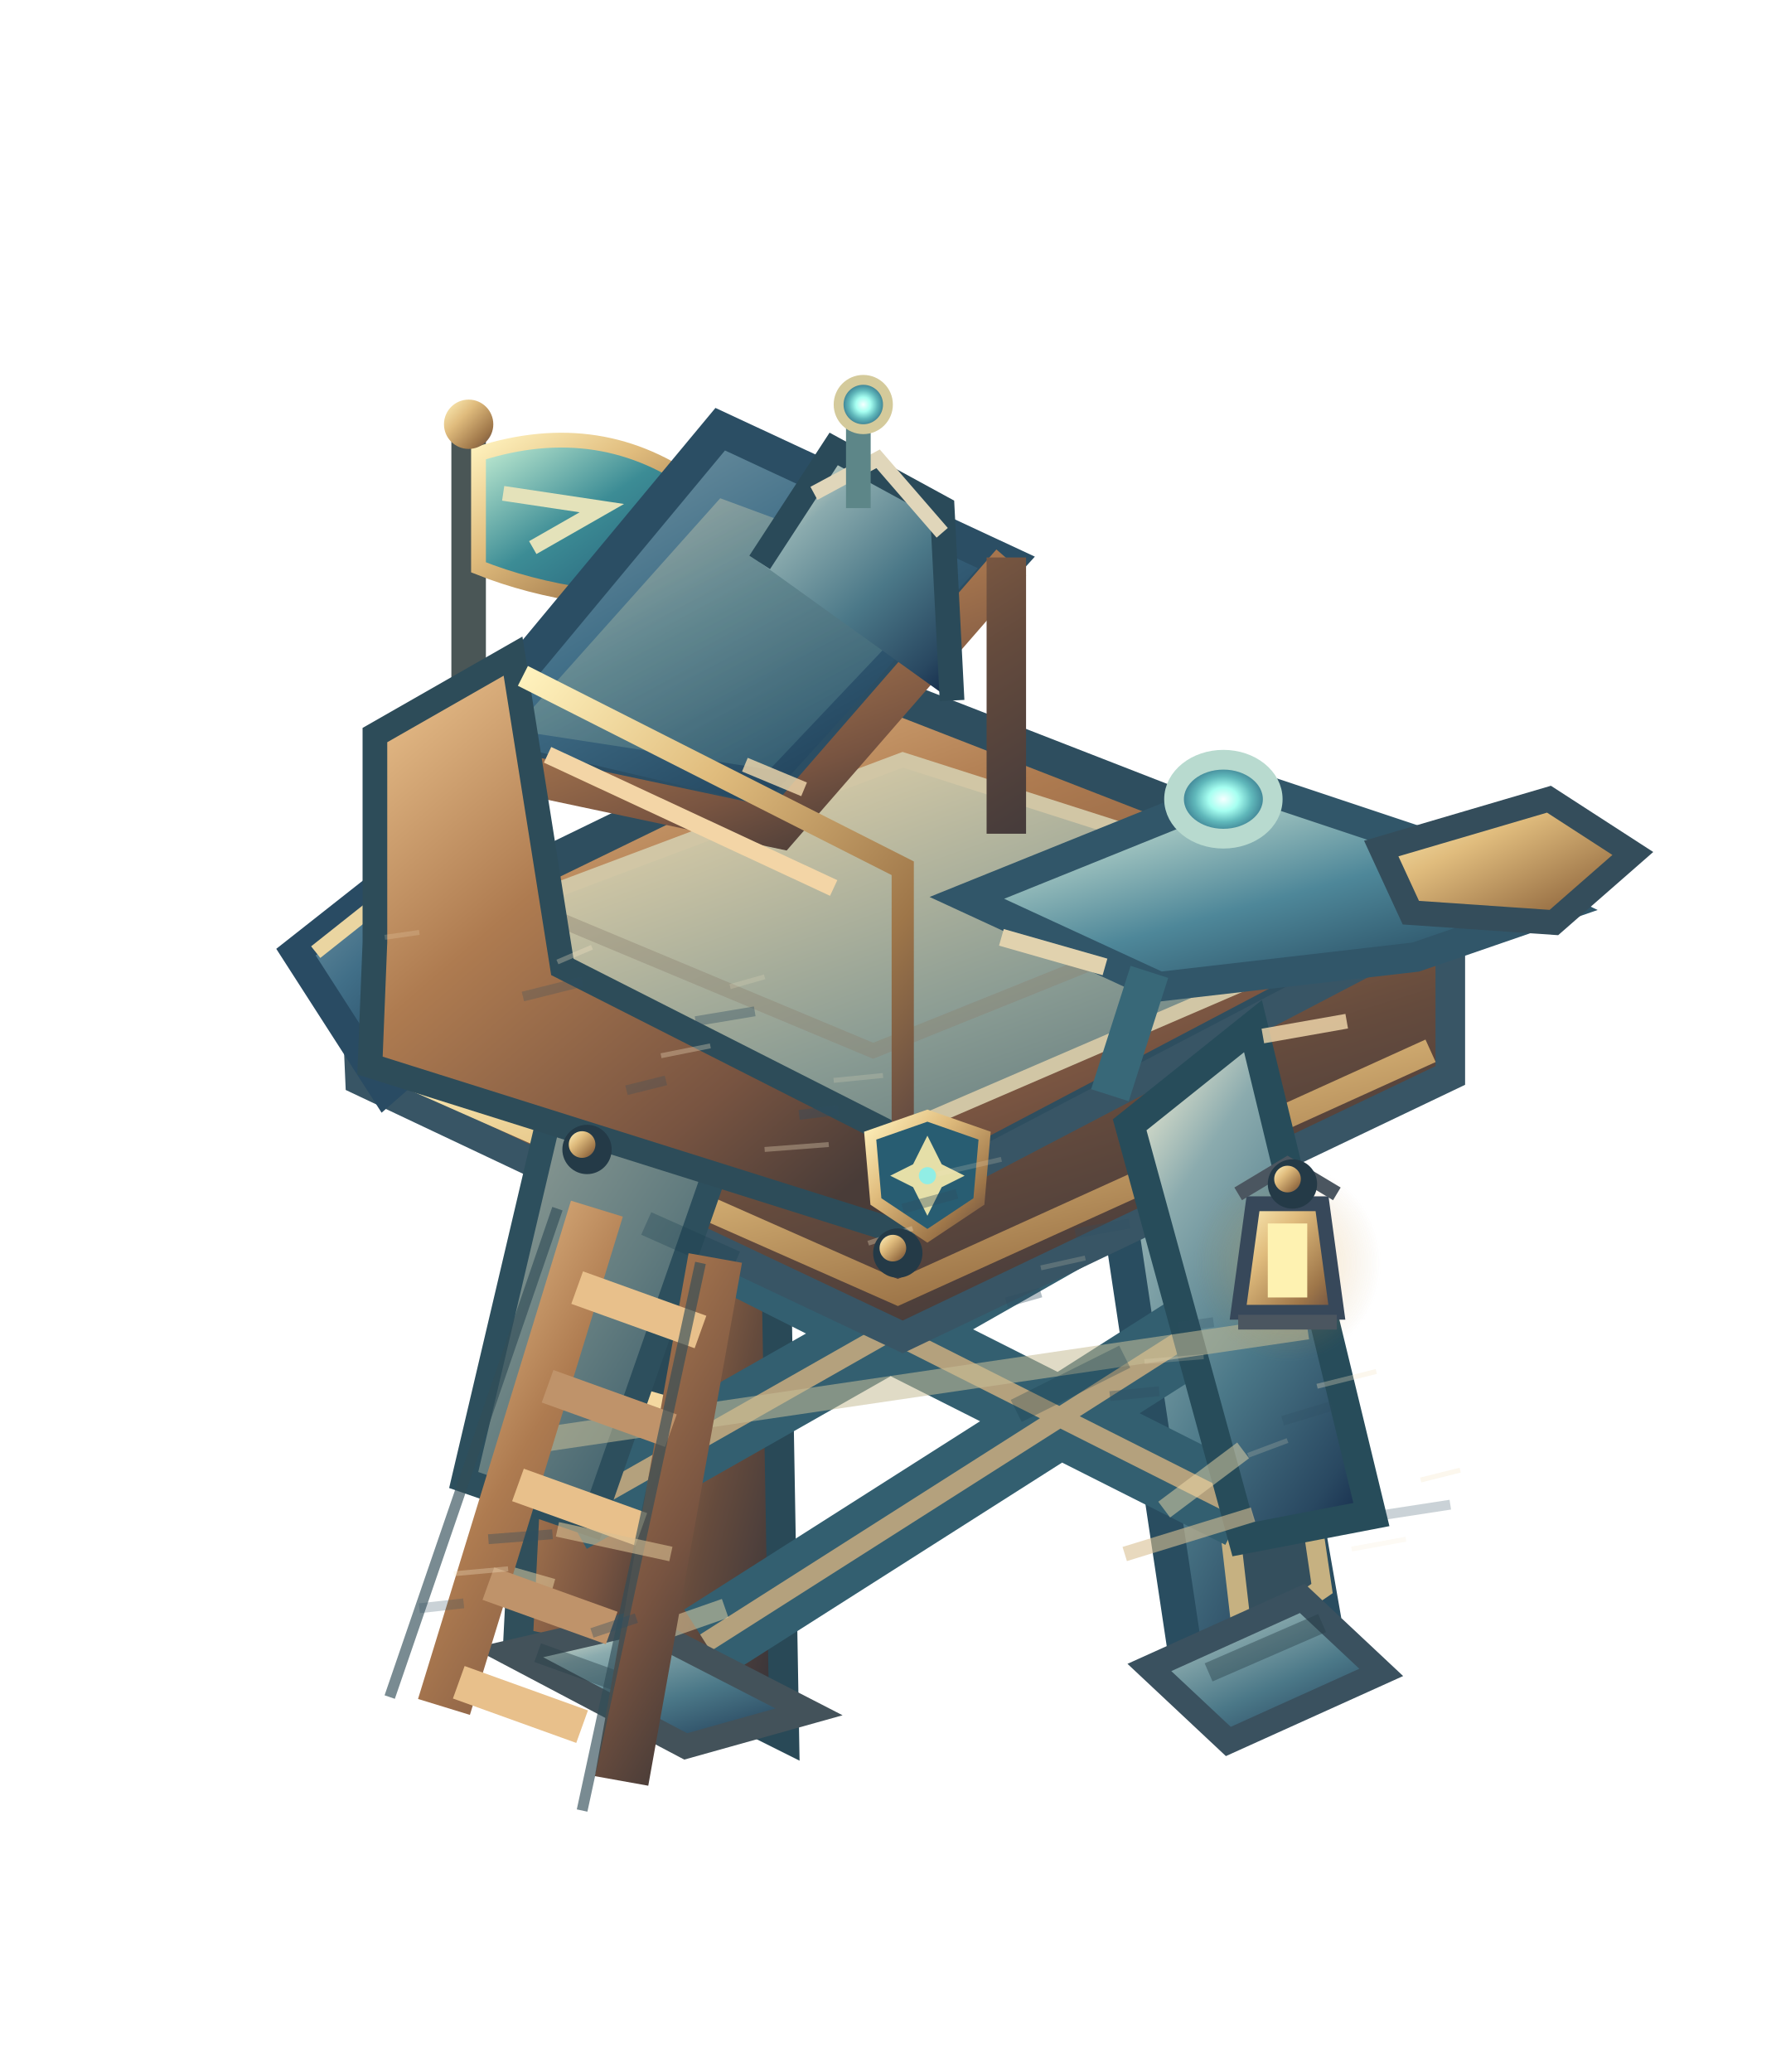
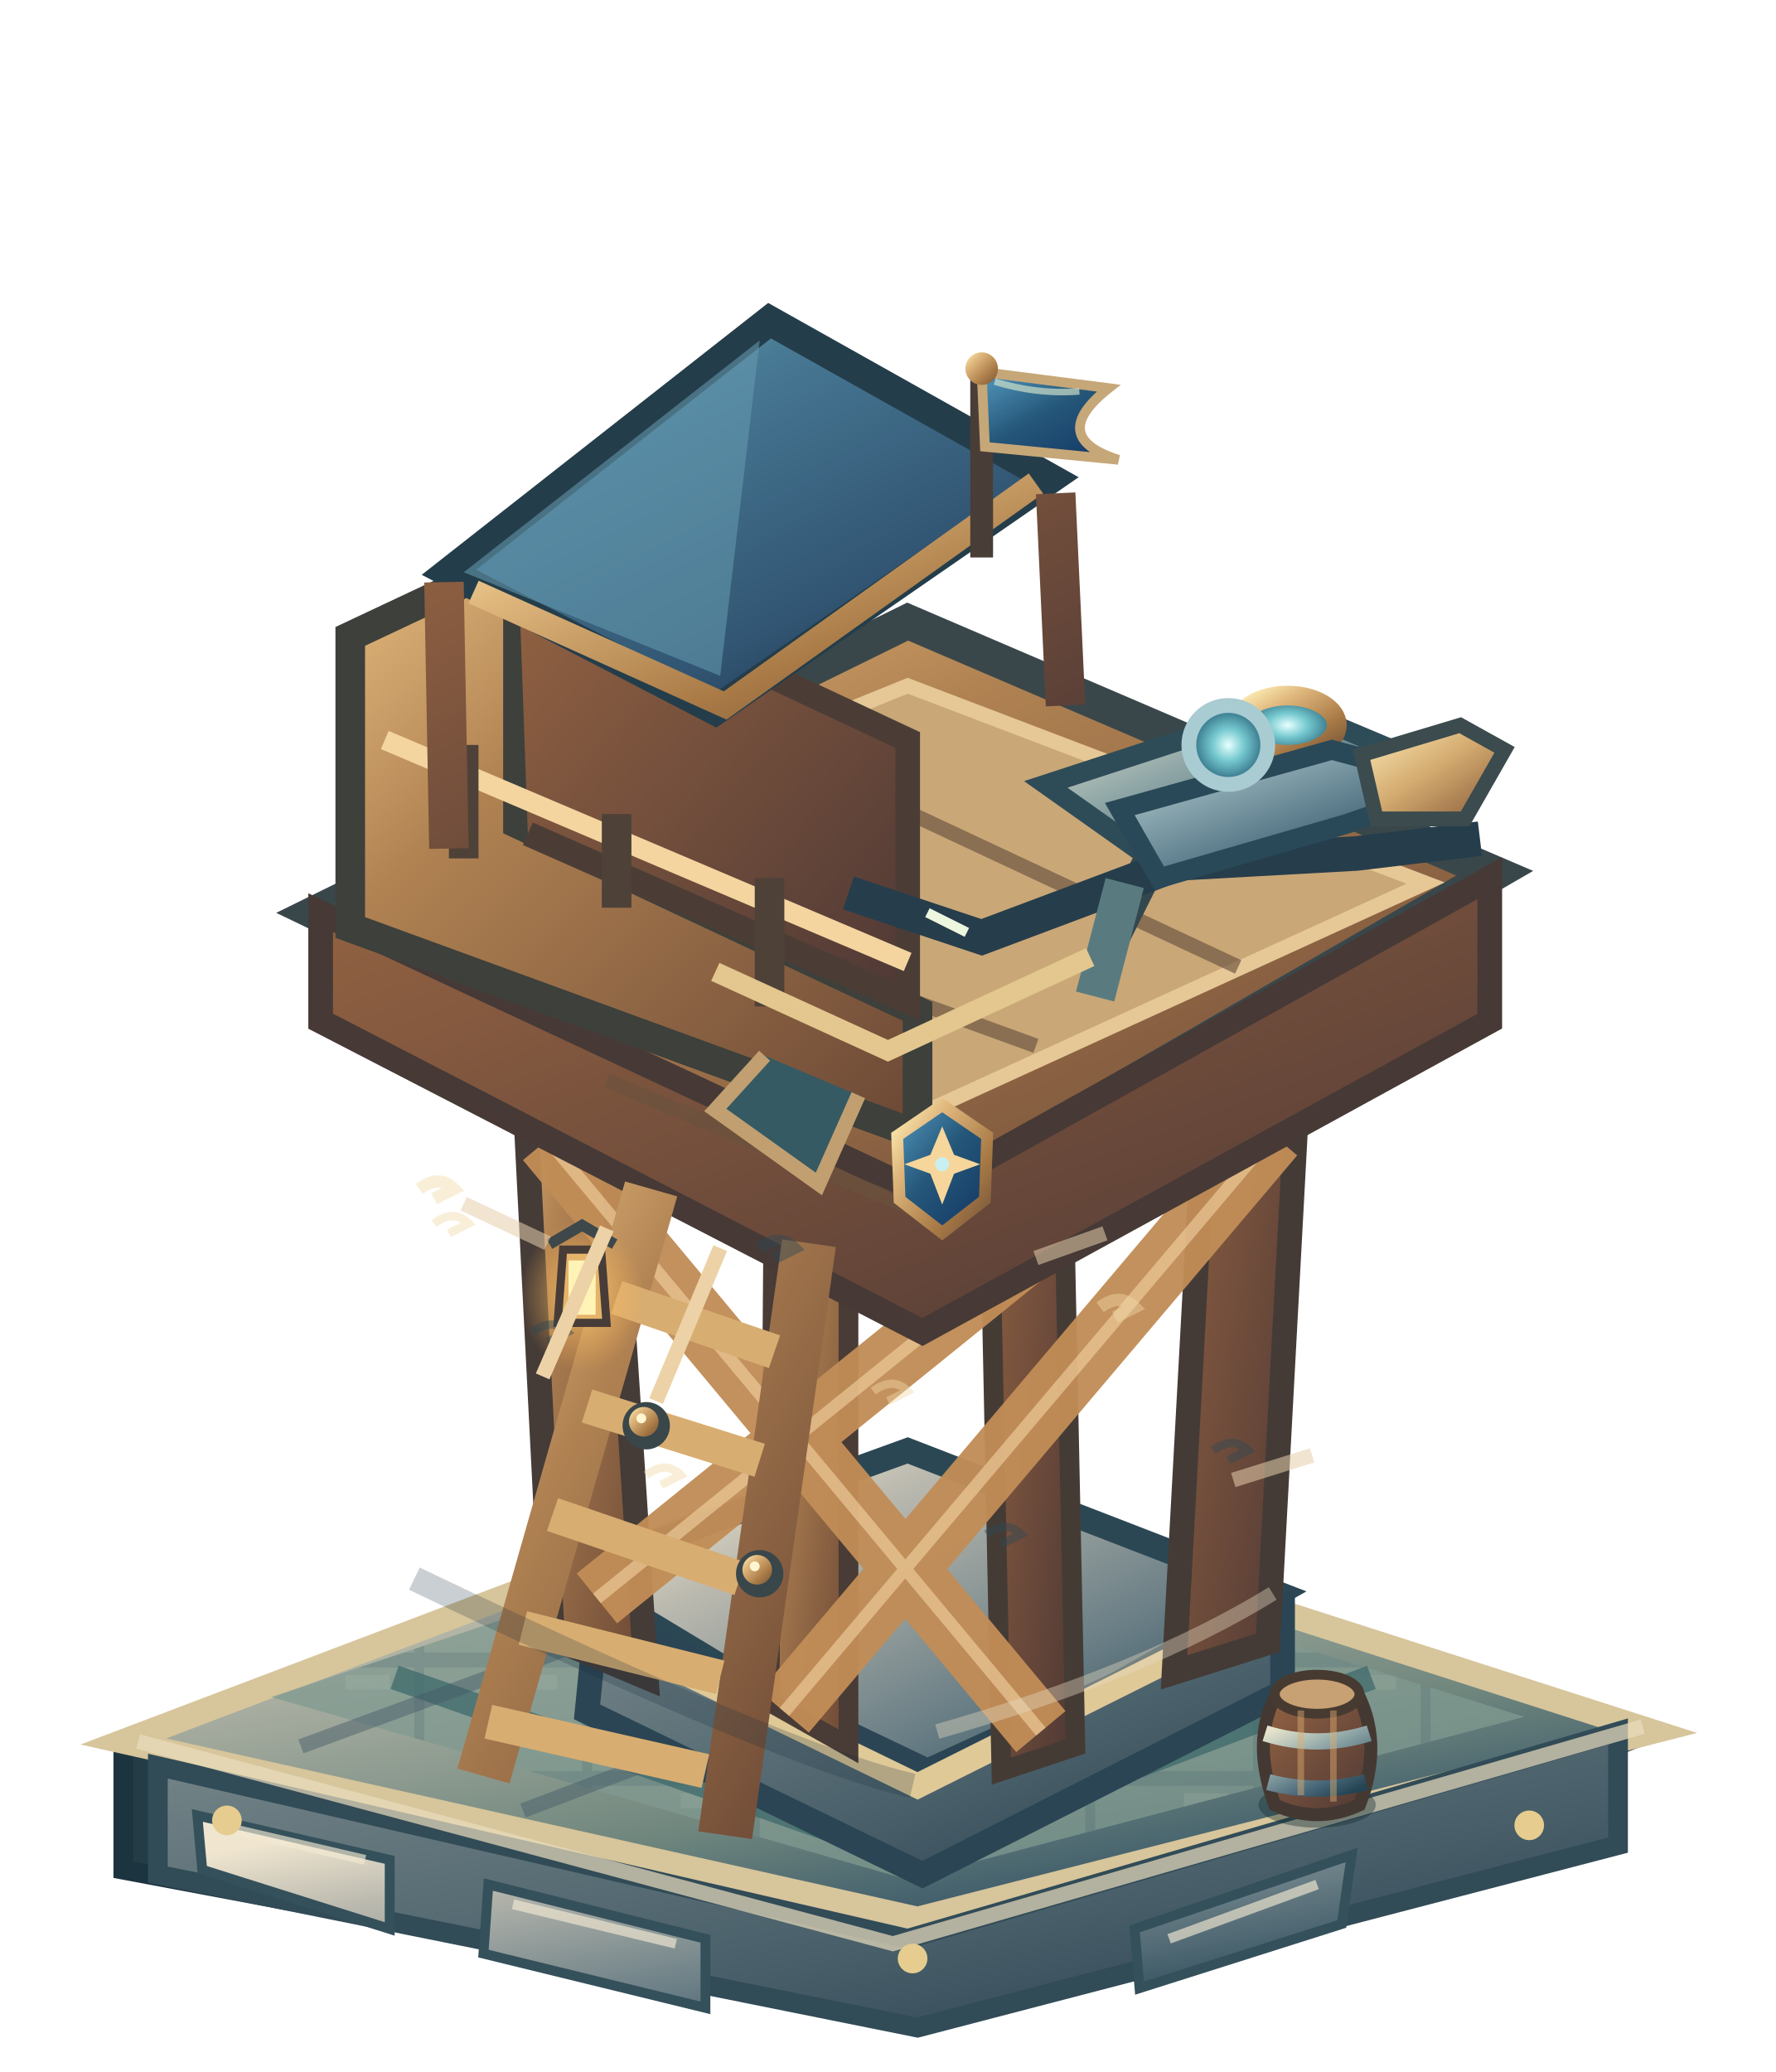
- <svg xmlns="http://www.w3.org/2000/svg" width="360" height="420" viewBox="0 0 360 420" role="img" aria-label="T07 Torre 1 back full legacy incl. rifle (T)">
+ <svg xmlns="http://www.w3.org/2000/svg" width="360" height="420" viewBox="0 0 360 420" role="img" aria-label="Francotirador I — Vigía Recluta">
  <defs>
-     <linearGradient id="mStone" x1="0" y1="0" x2=".95" y2="1">
-       <stop stop-color="#fff2cb" />
-       <stop offset=".22" stop-color="#d4c9a6" />
-       <stop offset=".64" stop-color="#899b93" />
-       <stop offset="1" stop-color="#526d74" />
+     <linearGradient id="stone" x1=".1" x2=".9" y1=".1" y2=".85">
+       <stop stop-color="#f0e6d0" />
+       <stop offset=".24" stop-color="#bdbbb0" />
+       <stop offset=".7" stop-color="#6c8087" />
+       <stop offset="1" stop-color="#385563" />
    </linearGradient>
-     <linearGradient id="sideStone" x1="0" y1="0" x2=".92" y2="1">
-       <stop stop-color="#9fa89d" />
-       <stop offset=".55" stop-color="#627c7f" />
-       <stop offset="1" stop-color="#284d60" />
+     <linearGradient id="stoneDark" x1="0" x2="1" y1="0" y2="1">
+       <stop stop-color="#77878a" />
+       <stop offset=".65" stop-color="#455c67" />
+       <stop offset="1" stop-color="#263a4b" />
    </linearGradient>
-     <linearGradient id="iron" x1=".2" y1="0" x2=".9" y2="1">
-       <stop stop-color="#e8e8d1" />
-       <stop offset=".22" stop-color="#8babae" />
-       <stop offset=".57" stop-color="#4b7888" />
-       <stop offset=".89" stop-color="#294861" />
-       <stop offset="1" stop-color="#172f4e" />
+     <linearGradient id="timber" x1=".05" x2=".95" y1="0" y2="1">
+       <stop stop-color="#e1b77b" />
+       <stop offset=".32" stop-color="#b08252" />
+       <stop offset="1" stop-color="#6d4936" />
    </linearGradient>
-     <linearGradient id="wood" x1="0" y1="0" x2=".8" y2="1">
-       <stop stop-color="#f0c892" />
-       <stop offset=".4" stop-color="#ae7b50" />
-       <stop offset=".78" stop-color="#785441" />
-       <stop offset="1" stop-color="#493c38" />
+     <linearGradient id="timberSide" x1="0" x2="1" y1="0" y2="1">
+       <stop stop-color="#946342" />
+       <stop offset="1" stop-color="#4e3835" />
    </linearGradient>
-     <linearGradient id="woodShade" x1="0" y1="0" x2=".8" y2="1">
-       <stop stop-color="#bd8050" />
-       <stop offset=".6" stop-color="#654b3d" />
-       <stop offset="1" stop-color="#39353a" />
+     <linearGradient id="roof" x1=".05" x2=".85" y1="0" y2="1">
+       <stop stop-color="#82afb3" />
+       <stop offset=".3" stop-color="#477894" />
+       <stop offset=".72" stop-color="#315572" />
+       <stop offset="1" stop-color="#192f4b" />
    </linearGradient>
-     <linearGradient id="roof" x1="0" y1="0" x2=".8" y2="1">
-       <stop stop-color="#aec3b8" />
-       <stop offset=".2" stop-color="#698d9d" />
-       <stop offset=".47" stop-color="#416f88" />
-       <stop offset=".84" stop-color="#244760" />
-       <stop offset="1" stop-color="#152f52" />
+     <linearGradient id="bronze" x1="0" x2="1" y1="0" y2="1">
+       <stop stop-color="#fff0b7" />
+       <stop offset=".28" stop-color="#dfb77d" />
+       <stop offset=".7" stop-color="#a87945" />
+       <stop offset="1" stop-color="#75553b" />
    </linearGradient>
-     <linearGradient id="canvas" x1=".2" y1="0" x2="1" y2="1">
-       <stop stop-color="#e6d8b6" />
-       <stop offset=".38" stop-color="#8da99d" />
-       <stop offset=".86" stop-color="#3d7183" />
-       <stop offset="1" stop-color="#2c4b65" />
+     <linearGradient id="steel" x1="0" x2=".9" y1="0" y2="1">
+       <stop stop-color="#e7e4cd" />
+       <stop offset=".4" stop-color="#91a8a8" />
+       <stop offset=".77" stop-color="#486778" />
+       <stop offset="1" stop-color="#244454" />
    </linearGradient>
-     <linearGradient id="brass" x1="0" y1="0" x2="1" y2="1">
-       <stop stop-color="#fff2bd" />
-       <stop offset=".36" stop-color="#e0bc7d" />
-       <stop offset=".77" stop-color="#9e7649" />
-       <stop offset="1" stop-color="#664c41" />
+     <linearGradient id="cloth" x1=".1" x2=".8" y1=".1" y2=".9">
+       <stop stop-color="#498bb0" />
+       <stop offset=".48" stop-color="#255779" />
+       <stop offset="1" stop-color="#173e69" />
    </linearGradient>
-     <radialGradient id="optic">
-       <stop stop-color="#f5ffff" />
-       <stop offset=".3" stop-color="#a6fff1" />
-       <stop offset=".58" stop-color="#60b8bb" />
-       <stop offset="1" stop-color="#285d79" />
+     <radialGradient id="amber">
+       <stop stop-color="#fff8ca" stop-opacity=".98" />
+       <stop offset=".3" stop-color="#f9c36a" stop-opacity=".82" />
+       <stop offset="1" stop-color="#ffaf4f" stop-opacity="0" />
    </radialGradient>
-     <radialGradient id="light">
-       <stop stop-color="#ffeabb" stop-opacity=".85" />
-       <stop offset=".5" stop-color="#e1ac55" stop-opacity=".28" />
-       <stop offset="1" stop-color="#b48e50" stop-opacity="0" />
+     <radialGradient id="teal">
+       <stop stop-color="#e8ffff" />
+       <stop offset=".4" stop-color="#76cad0" />
+       <stop offset="1" stop-color="#255f78" />
    </radialGradient>
-     <pattern id="grain" width="20" height="16" patternUnits="userSpaceOnUse">
-       <path d="M1 5q7-3 14-2M-2 14q9-2 15-1" fill="none" stroke="#ffe1af" stroke-width="1.1" opacity=".21" />
-     </pattern>
-     <filter id="soft">
+     <filter id="blur">
      <feGaussianBlur stdDeviation="5" />
    </filter>
+     <pattern id="shingles" width="26" height="21" patternUnits="userSpaceOnUse">
+       <path d="M0 1H26M0 21H26M13 1V21" stroke="#d0c496" stroke-opacity=".22" stroke-width="2" />
+       <path d="M0 18H26" stroke="#172d4a" stroke-opacity=".46" stroke-width="4" />
+     </pattern>
+     <pattern id="masonry" width="34" height="24" patternUnits="userSpaceOnUse">
+       <path d="M0 1H34M0 24H34M17 1V24" stroke="#2c4957" stroke-width="2" opacity=".34" />
+       <path d="M2 5h9" stroke="#fff8df" stroke-width="3" opacity=".16" />
+     </pattern>
+     <linearGradient id="t04-fund-top" x1="0" y1="0" x2=".6" y2="1">
+       <stop stop-color="#f3e6bb" />
+       <stop offset=".36" stop-color="#b2b4a6" />
+       <stop offset=".75" stop-color="#70877e" />
+       <stop offset="1" stop-color="#355467" />
+     </linearGradient>
+     <linearGradient id="t04-steel" x1="0" y1=".1" x2=".9" y2="1">
+       <stop stop-color="#c9e2d6" />
+       <stop offset=".26" stop-color="#8ca9b1" />
+       <stop offset=".72" stop-color="#406276" />
+       <stop offset="1" stop-color="#183c58" />
+     </linearGradient>
+     <linearGradient id="t04-gold" x1="0" y1="0" x2="1" y2="1">
+       <stop stop-color="#fff0bb" />
+       <stop offset=".48" stop-color="#d4ab70" />
+       <stop offset="1" stop-color="#845737" />
+     </linearGradient>
+     <radialGradient id="t04-paint-light">
+       <stop stop-color="#fff3b0" stop-opacity=".55" />
+       <stop offset=".47" stop-color="#edb76e" stop-opacity=".18" />
+       <stop offset="1" stop-color="#d9ad60" stop-opacity="0" />
+     </radialGradient>
  </defs>
-   <defs>
-     <linearGradient id="t06Flag" x1="0" y1="0" x2="1" y2="1">
-       <stop stop-color="#c9f2d6" />
-       <stop offset=".45" stop-color="#3c8c95" />
-       <stop offset="1" stop-color="#205170" />
-     </linearGradient>
-     <linearGradient id="t06Arm" x1="0" y1="0" x2=".8" y2="1">
-       <stop stop-color="#f6e6ba" />
-       <stop offset=".23" stop-color="#b4d2c9" />
-       <stop offset=".6" stop-color="#4e8799" />
-       <stop offset="1" stop-color="#24465c" />
-     </linearGradient>
-     <radialGradient id="t06Glow">
-       <stop stop-color="#ffffff" />
-       <stop offset=".25" stop-color="#b8fff0" />
-       <stop offset=".6" stop-color="#4da9a9" stop-opacity=".8" />
-       <stop offset="1" stop-color="#266e84" stop-opacity="0" />
-     </radialGradient>
-     <pattern id="t06Stone" width="33" height="28" patternUnits="userSpaceOnUse">
-       <path d="M0 0H33M0 28H33M15 0V28" fill="none" stroke="#395463" stroke-width="2.3" opacity=".36" />
-       <path d="M2 5l9-2M19 19l9-1" fill="none" stroke="#fff2cd" stroke-width="2.8" opacity=".17" />
-     </pattern>
-   </defs>
-   <g id="t06-sniper-backstructure" data-owned="T" data-operator-slot="P">
-     <g id="t06-support-structure">
-       <path d="M111 215 135 224 133 339 105 333Z" fill="url(#wood)" stroke="#304f5b" stroke-width="6" />
-       <path d="M135 226 157 236 159 352 133 339Z" fill="url(#woodShade)" stroke="#294957" stroke-width="6" />
-       <path d="M223 220 247 206 268 326 241 340Z" fill="url(#iron)" stroke="#294d60" stroke-width="7" />
-       <path d="M239 221 252 214 268 322 252 333Z" fill="#344f5d" stroke="#c6b181" stroke-width="4" />
-       <path d="M115 307 247 232M252 306 123 241M143 333 242 270" stroke="#335f70" stroke-width="16" fill="none" />
-       <path d="M115 307 247 232M252 306 123 241M143 333 242 270" stroke="#dfb781" stroke-width="4" opacity=".75" fill="none" />
-       <path d="M103 335 139 354 164 347 129 329Z" fill="url(#iron)" stroke="#43525a" stroke-width="5" />
-       <path d="M233 338 264 324 280 339 249 353Z" fill="url(#iron)" stroke="#3a515f" stroke-width="5" />
-       <path d="M99 285 110 280M123 281l14 4" stroke="#f4d8a0" stroke-width="3" />
+   <path d="M25 353 169 298 335 351 185 409 25 379Z" fill="#243c45" stroke="#1c3440" stroke-width="4" />
+   <path d="M25 353 170 298 335 351 186 389Z" fill="url(#t04-fund-top)" stroke="#d7c59b" stroke-width="5" />
+   <path d="M32 358 184 393 328 351 328 374 186 411 32 380Z" fill="url(#stoneDark)" stroke="#314b57" stroke-width="4" />
+   <path d="M28 353 181 394 333 350" fill="none" stroke="#e9ddbd" stroke-width="3" opacity=".7" />
+   <path d="M55 344 171 305 309 348 184 381Z" fill="#809a90" opacity=".75" />
+   <path d="M55 344 171 305 309 348 184 381Z" fill="url(#masonry)" opacity=".45" />
+   <path d="M40 368 79 377 79 391 41 379ZM99 382 143 393 143 407 98 396ZM230 391 274 376 272 390 231 403Z" fill="url(#stone)" stroke="#34505b" stroke-width="2" />
+   <path d="M44 370 74 377M104 386l33 8M237 393l30-11" fill="none" stroke="#f3ead2" stroke-width="2" opacity=".65" />
+   <path d="M80 340 183 376 278 340" fill="none" stroke="#3d696b" stroke-width="5" opacity=".75" />
+   <path d="M61 354 167 315M106 367 209 328" stroke="#435965" stroke-width="3" opacity=".45" />
+   <circle cx="46" cy="369" r="3" fill="#e6cd8f" />
+   <circle cx="185" cy="397" r="3" fill="#e6cd8f" />
+   <circle cx="310" cy="370" r="3" fill="#e6cd8f" />
+   <path d="M115 319 184 294 259 323 188 363Z" fill="url(#stone)" stroke="#2b4754" stroke-width="5" />
+   <path d="M121 327 188 359 260 326V343L187 380 119 347Z" fill="url(#stoneDark)" stroke="#2b4554" stroke-width="5" />
+   <path d="M116 328 186 362 258 326" stroke="#dfc997" stroke-width="5" fill="none" />
+   <path d="M105 195 122 202 131 340 112 332Z" fill="url(#timber)" stroke="#453b37" stroke-width="5" />
+   <path d="M246 193 265 185 257 333 238 339Z" fill="url(#timberSide)" stroke="#443b36" stroke-width="5" />
+   <path d="M157 219 172 225 172 354 156 345Z" fill="url(#timber)" stroke="#493b35" stroke-width="4" />
+   <path d="M200 213 215 209 218 354 203 359Z" fill="url(#timberSide)" stroke="#453b35" stroke-width="4" />
+   <path d="M111 231 211 351M258 230 159 347M121 324 251 219" stroke="#c18c56" stroke-width="13" opacity=".96" />
+   <path d="M111 231 211 351M258 230 159 347M121 324 251 219" stroke="#f4d6a5" stroke-width="2.5" opacity=".58" />
+   <path d="M64 185 184 126 303 177 187 244Z" fill="url(#timber)" stroke="#39474b" stroke-width="7" />
+   <path d="M65 185 187 242 302 178V207L187 270 65 207Z" fill="url(#timberSide)" stroke="#463936" stroke-width="5" />
+   <path d="M78 182 184 139 289 179 184 227Z" fill="#c9a777" stroke="#e6c796" stroke-width="3" />
+   <path d="M111 176 210 212M157 152 251 196M123 219 190 247" stroke="#6a523e" stroke-width="3" opacity=".65" />
+   <path d="M71 173V129L105 113V167L186 205V230L71 188Z" fill="url(#timber)" stroke="#3d403b" stroke-width="6" />
+   <path d="M105 113 184 150V203L107 169" fill="url(#timberSide)" stroke="#4b3d36" stroke-width="5" />
+   <path d="M78 150 184 195" stroke="#f4d5a0" stroke-width="4" />
+   <path d="M94 151V174M125 165V184M156 178V204" stroke="#4e4138" stroke-width="6" />
+   <path d="M91 116 156 65 213 97 145 144Z" fill="url(#roof)" stroke="#243d4a" stroke-width="6" />
+   <path d="M94 116 154 69 146 137Z" fill="#659bb0" opacity=".56" />
+   <path d="M96 120 147 143 210 98" fill="none" stroke="url(#bronze)" stroke-width="5" />
+   <path d="M90 118 91 172M214 100 216 143" stroke="url(#timberSide)" stroke-width="8" />
+   <g transform="translate(199 113) scale(0.66)">
+     <path d="M0 0V-57" stroke="#493d37" stroke-width="7" />
+     <path d="M0-57 39-52Q20-37 42-30L1-34Z" fill="url(#cloth)" stroke="#c6a778" stroke-width="3" />
+     <path d="M4-54Q17-50 30-51" fill="none" stroke="#d7e6cc" stroke-width="2" opacity=".65" />
+     <circle cy="-58" r="5" fill="url(#bronze)" />
+   </g>
+   <path d="M132 241 98 360M164 252 147 372" stroke="url(#timber)" stroke-width="11" />
+   <path d="M125 263 157 274M119 285 154 296M112 307 150 320M106 330 146 340M99 349 143 359" stroke="#d8ad71" stroke-width="7" />
+   <g transform="translate(118 261) scale(0.55)">
+     <ellipse cx="0" cy="3" rx="23" ry="28" fill="url(#amber)" opacity=".72" />
+     <path d="M-7-14 7-14 9 13-9 13Z" fill="#e5b46a" stroke="#473c38" stroke-width="3" />
+     <path d="M-5-10h10v20H-5Z" fill="#fff4b6" />
+     <path d="M-12-16 0-23 12-16" fill="none" stroke="#3e484a" stroke-width="4" />
+     <path d="M-13 16H13" stroke="url(#bronze)" stroke-width="4" />
+   </g>
+   <g transform="translate(191 236) scale(0.48)">
+     <path d="M0-25 19-12 18 15 0 29-18 15-19-12Z" fill="url(#cloth)" stroke="url(#bronze)" stroke-width="5" />
+     <path d="M0-16 5-4 16 0 5 4 0 17-5 4-16 0-5-4Z" fill="#f7d69b" />
+     <circle r="3" fill="#caeff0" />
+   </g>
+   <g transform="translate(267 352) scale(0.66)">
+     <ellipse cx="0" cy="21" rx="18" ry="7" fill="#152d32" opacity=".4" />
+     <path d="M-13-12Q-20 2-13 21Q0 27 13 21Q20 3 13-12Z" fill="url(#timberSide)" stroke="#443932" stroke-width="4" />
+     <ellipse cy="-13" rx="13" ry="6" fill="#c7a073" stroke="#473a31" stroke-width="3" />
+     <path d="M-16-1Q0 4 16-1M-15 14Q0 18 15 14" fill="none" stroke="url(#steel)" stroke-width="5" />
+     <path d="M-5-8V18M5-8V20" stroke="#ddad71" stroke-width="2" opacity=".45" />
+   </g>
+   <circle cx="131" cy="289" r="4.8" fill="#39464a" />
+   <circle cx="130.5" cy="288.2" r="3" fill="url(#bronze)" />
+   <circle cx="130" cy="287.5" r="1" fill="#fff5d1" />
+   <circle cx="154" cy="319" r="4.8" fill="#39464a" />
+   <circle cx="153.5" cy="318.2" r="3" fill="url(#bronze)" />
+   <circle cx="153" cy="317.5" r="1" fill="#fff5d1" />
+   <g id="t04-painted-microvolume">
+     <path d="M85 241q4 -3 7 0l-4 2" stroke="#f1d9a7" stroke-width="2.5" fill="none" opacity=".43" />
+     <path d="M108 270q4 -3 7 0l-4 2" stroke="#2d4753" stroke-width="1.7" fill="none" opacity=".43" />
+     <path d="M131 299q4 -3 7 0l-4 2" stroke="#f1d9a7" stroke-width="1.7" fill="none" opacity=".43" />
+     <path d="M154 253q4 -3 7 0l-4 2" stroke="#2d4753" stroke-width="2.5" fill="none" opacity=".43" />
+     <path d="M177 282q4 -3 7 0l-4 2" stroke="#f1d9a7" stroke-width="1.7" fill="none" opacity=".43" />
+     <path d="M200 311q4 -3 7 0l-4 2" stroke="#2d4753" stroke-width="1.7" fill="none" opacity=".43" />
+     <path d="M223 265q4 -3 7 0l-4 2" stroke="#f1d9a7" stroke-width="2.5" fill="none" opacity=".43" />
+     <path d="M246 294q4 -3 7 0l-4 2" stroke="#2d4753" stroke-width="1.7" fill="none" opacity=".43" />
+     <path d="M88 248q4 -3 7 0l-4 2" stroke="#f1d9a7" stroke-width="1.7" fill="none" opacity=".43" />
+     <path d="M94 244l17 8M210 255l14-5M250 300l16-5" stroke="#e6ceab" stroke-width="3" opacity=".55" />
+     <path d="M84 320Q159 356 185 362" stroke="#172e3c" stroke-width="5" opacity=".23" fill="none" />
+     <path d="M190 351q42-12 68-28" stroke="#e7dac0" stroke-width="3" opacity=".4" fill="none" />
+   </g>
+   <g id="t08-one-mounted-rifle" data-rifle-owner="T" data-operator-owner="P07">
+     <path d="M212 159 261 143 280 151 236 176Z" fill="url(#steel)" stroke="#2e4b58" stroke-width="4" />
+     <ellipse cx="261" cy="147" rx="10" ry="6" fill="url(#teal)" stroke="url(#bronze)" stroke-width="4" />
+     <path d="M235 171 225 191" stroke="#33484e" stroke-width="7" />
+     <g id="t04-sniper-i-functional">
+       <path d="M172 181l27 9 40-15 36-2 25-3" fill="none" stroke="#263d4b" stroke-width="7" />
+       <path d="M227 164l43-12 26 7-23 8-38 11Z" fill="url(#t04-steel)" stroke="#294959" stroke-width="4" />
+       <path d="M276 153l20-6 9 5-8 14-18 0Z" fill="url(#t04-gold)" stroke="#3b4b4e" stroke-width="3" />
+       <circle cx="249" cy="151" r="8" fill="url(#teal)" stroke="#a9cbd2" stroke-width="3" />
+       <path d="M228 179l-6 23" stroke="#597b80" stroke-width="8" />
+       <path d="M145 197l35 16 41-19" fill="none" stroke="#e3c78e" stroke-width="4" />
+       <path d="M155 214l-10 11 21 15 8-18" fill="#355a63" stroke="#c29f70" stroke-width="3" />
+       <path d="M110 279l13-30M133 284l13-31" stroke="#ecd2a6" stroke-width="3" />
+       <path d="M188 185l8 4" stroke="#edf7df" stroke-width="2" />
    </g>
-     <g id="t06-recruit-banner">
-       <path d="M95 164V88" stroke="#4a5656" stroke-width="7" />
-       <path d="M97 92q25-8 45 7l-13 14 16 9q-28 1-48-7Z" fill="url(#t06Flag)" stroke="url(#brass)" stroke-width="3" />
-       <path d="M102 100l20 3-14 8" fill="none" stroke="#e4e2ba" stroke-width="3" />
-       <circle cx="95" cy="86" r="5" fill="url(#brass)" />
-     </g>
-     <g id="t06-deck-l1">
-       <path d="M72 194 181 141 294 185 182 244Z" fill="url(#wood)" stroke="#2e4e5f" stroke-width="7" />
-       <path d="M72 196 183 244 294 186V218L183 271 73 219Z" fill="url(#woodShade)" stroke="#385565" stroke-width="6" />
-       <path d="M82 192 183 154 283 186 181 230Z" fill="url(#mStone)" stroke="#d1c6a5" stroke-width="3" />
-       <path d="M78 216 182 262 290 213" stroke="url(#brass)" stroke-width="5" fill="none" />
-       <path d="M110 185 177 213 244 186" stroke="#8c8170" stroke-width="3" opacity=".4" fill="none" />
-       <path d="M92 152 146 87 204 114 156 167Z" fill="url(#roof)" stroke="#2b4e64" stroke-width="7" />
-       <path d="M104 148 146 101 192 118 156 156" fill="url(#canvas)" opacity=".45" />
-       <path d="M92 154 158 168 205 114" fill="none" stroke="url(#wood)" stroke-width="8" />
-       <path d="M93 153V202M204 113V169" stroke="url(#woodShade)" stroke-width="8" />
-     </g>
-     <g id="t06-precision-rig-l1">
-       <path d="M196 182 253 159 289 171 316 184 287 194 235 200Z" fill="url(#t06Arm)" stroke="#315669" stroke-width="6" />
-       <path d="M280 172l34-10 17 11-16 14-29-2Z" fill="url(#brass)" stroke="#344d5b" stroke-width="5" />
-       <ellipse cx="248" cy="162" rx="10" ry="8" fill="url(#optic)" stroke="#b8dacf" stroke-width="4" />
-       <path d="M233 197l-8 25" stroke="#386878" stroke-width="8" />
-       <path d="M203 190l21 6" stroke="#e1d2ae" stroke-width="3.5" />
-     </g>
-     <g id="t07-architectural-silhouette-I">
-       <path d="M114 215 94 300 120 309 150 223Z" fill="url(#sideStone)" stroke="#2d4f5d" stroke-width="5" />
-       <path d="M229 228 252 312 278 307 254 208Z" fill="url(#iron)" stroke="#274c5a" stroke-width="6" />
-       <path d="M102 293 265 269" stroke="#c7bd98" stroke-width="5" opacity=".55" />
-       <path d="M60 193 93 167 102 200 78 221Z" fill="url(#roof)" stroke="#294b63" stroke-width="6" />
-       <path d="M64 193 93 170 100 201" fill="none" stroke="#ead5a1" stroke-width="3" />
-       <path d="M154 114 169 91 191 103 193 142" fill="url(#iron)" stroke="#2a4a59" stroke-width="5" />
-       <path d="M165 100 178 93 191 108" fill="none" stroke="#e0d6ba" stroke-width="3" />
-       <path d="M174 103v-20" stroke="#5d8688" stroke-width="5" />
-       <circle cx="175" cy="82" r="5" fill="url(#optic)" stroke="#d4ca9b" stroke-width="2" />
-     </g>
-     <g id="t07-materials-volume">
-       <path d="M98 318l14 4m15 11 20-7M236 306l16-12" stroke="#f2ddac" stroke-width="4" opacity=".48" />
-       <path d="M131 248l18 8M206 286l22-11" stroke="#183d4c" stroke-width="5" opacity=".30" />
-       <path d="M97 195 114 200M151 155l12 5M256 210l17-3" stroke="#f4dbae" stroke-width="3" opacity=".8" />
-       <path d="M109 335l25 9M245 339l23-10" stroke="#263d48" stroke-width="4" opacity=".42" />
-     </g>
-     <g id="t06-rail-rear">
-       <path d="M76 191V149l28-16 10 63 69 35v19L75 216Z" fill="url(#wood)" stroke="#2d4c59" stroke-width="5" />
-       <path d="M106 137 183 176V229" stroke="url(#brass)" stroke-width="4.5" fill="none" />
-       <path d="M111 153l58 27" stroke="#f3d5a6" stroke-width="3.5" />
-     </g>
-     <g id="t06-guided-stairs">
-       <path d="M121 245 90 346M145 255 126 361" stroke="url(#wood)" stroke-width="11" />
-       <path d="M117 261l25 9" stroke="#e8c08b" stroke-width="7" />
-       <path d="M111 281l25 9" stroke="#bf936a" stroke-width="7" />
-       <path d="M105 301l25 9" stroke="#e8c08b" stroke-width="7" />
-       <path d="M99 321l25 9" stroke="#bf936a" stroke-width="7" />
-       <path d="M93 341l25 9" stroke="#e8c08b" stroke-width="7" />
-       <path d="M113 245l-34 99M142 256l-24 111" stroke="#314d57" stroke-width="2.2" opacity=".65" />
-     </g>
-     <g transform="translate(188 236) scale(0.58)">
-       <path d="M0-17 20-10 18 13 0 25-18 13-20-10Z" fill="#285d72" stroke="url(#brass)" stroke-width="4" />
-       <path d="M0-10 5 0 13 4 5 8 0 18-5 8-13 4-5 0Z" fill="#e5dfa8" />
-       <circle cx="0" cy="4" r="3" fill="#91eee5" />
-     </g>
-     <g transform="translate(261 256)">
-       <ellipse rx="19" ry="20" fill="url(#light)" opacity=".68" />
-       <path d="M-7-12 7-12 10 10-10 10Z" fill="url(#brass)" stroke="#37485a" stroke-width="3" />
-       <path d="M-4-8H4V7H-4Z" fill="#fef2b1" />
-       <path d="M-10-14 0-20 10-14M-10 12H10" stroke="#4b5660" stroke-width="3" fill="none" />
-     </g>
-     <g id="t06-wear-material">
-       <path d="M78 190l7 -1" stroke="#f4e5c4" stroke-width="1" opacity="0.19" />
-       <path d="M127 221l8 -2" stroke="#2d4d5f" stroke-width="2" opacity="0.25" />
-       <path d="M176 252l9 -3" stroke="#f4e5c4" stroke-width="1" opacity="0.31" />
-       <path d="M225 283l10 -1" stroke="#2d4d5f" stroke-width="2" opacity="0.37" />
-       <path d="M274 314l11 -2" stroke="#f4e5c4" stroke-width="1" opacity="0.19" />
-       <path d="M106 202l12 -3" stroke="#2d4d5f" stroke-width="2" opacity="0.25" />
-       <path d="M155 233l13 -1" stroke="#f4e5c4" stroke-width="1" opacity="0.31" />
-       <path d="M204 264l7 -2" stroke="#2d4d5f" stroke-width="2" opacity="0.37" />
-       <path d="M253 295l8 -3" stroke="#f4e5c4" stroke-width="1" opacity="0.19" />
-       <path d="M85 326l9 -1" stroke="#2d4d5f" stroke-width="2" opacity="0.25" />
-       <path d="M134 214l10 -2" stroke="#f4e5c4" stroke-width="1" opacity="0.31" />
-       <path d="M183 245l11 -3" stroke="#2d4d5f" stroke-width="2" opacity="0.37" />
-       <path d="M232 276l12 -1" stroke="#f4e5c4" stroke-width="1" opacity="0.19" />
-       <path d="M281 307l13 -2" stroke="#2d4d5f" stroke-width="2" opacity="0.25" />
-       <path d="M113 195l7 -3" stroke="#f4e5c4" stroke-width="1" opacity="0.31" />
-       <path d="M162 226l8 -1" stroke="#2d4d5f" stroke-width="2" opacity="0.37" />
-       <path d="M211 257l9 -2" stroke="#f4e5c4" stroke-width="1" opacity="0.19" />
-       <path d="M260 288l10 -3" stroke="#2d4d5f" stroke-width="2" opacity="0.25" />
-       <path d="M92 319l11 -1" stroke="#f4e5c4" stroke-width="1" opacity="0.31" />
-       <path d="M141 207l12 -2" stroke="#2d4d5f" stroke-width="2" opacity="0.37" />
-       <path d="M190 238l13 -3" stroke="#f4e5c4" stroke-width="1" opacity="0.19" />
-       <path d="M239 269l7 -1" stroke="#2d4d5f" stroke-width="2" opacity="0.25" />
-       <path d="M288 300l8 -2" stroke="#f4e5c4" stroke-width="1" opacity="0.31" />
-       <path d="M120 331l9 -3" stroke="#2d4d5f" stroke-width="2" opacity="0.37" />
-       <path d="M169 219l10 -1" stroke="#f4e5c4" stroke-width="1" opacity="0.19" />
-       <path d="M218 250l11 -2" stroke="#2d4d5f" stroke-width="2" opacity="0.25" />
-       <path d="M267 281l12 -3" stroke="#f4e5c4" stroke-width="1" opacity="0.31" />
-       <path d="M99 312l13 -1" stroke="#2d4d5f" stroke-width="2" opacity="0.37" />
-       <path d="M148 200l7 -2" stroke="#f4e5c4" stroke-width="1" opacity="0.19" />
-       <path d="M113 310l23 5M228 315l26-8" stroke="#d9bf92" stroke-width="3" opacity=".6" />
-     </g>
-     <circle cx="119" cy="233" r="5" fill="#243a47" />
-     <circle cx="118" cy="232" r="2.7" fill="url(#brass)" />
-     <circle cx="262" cy="240" r="5" fill="#243a47" />
-     <circle cx="261" cy="239" r="2.7" fill="url(#brass)" />
-     <circle cx="182" cy="254" r="5" fill="#243a47" />
-     <circle cx="181" cy="253" r="2.7" fill="url(#brass)" />
  </g>
</svg>
